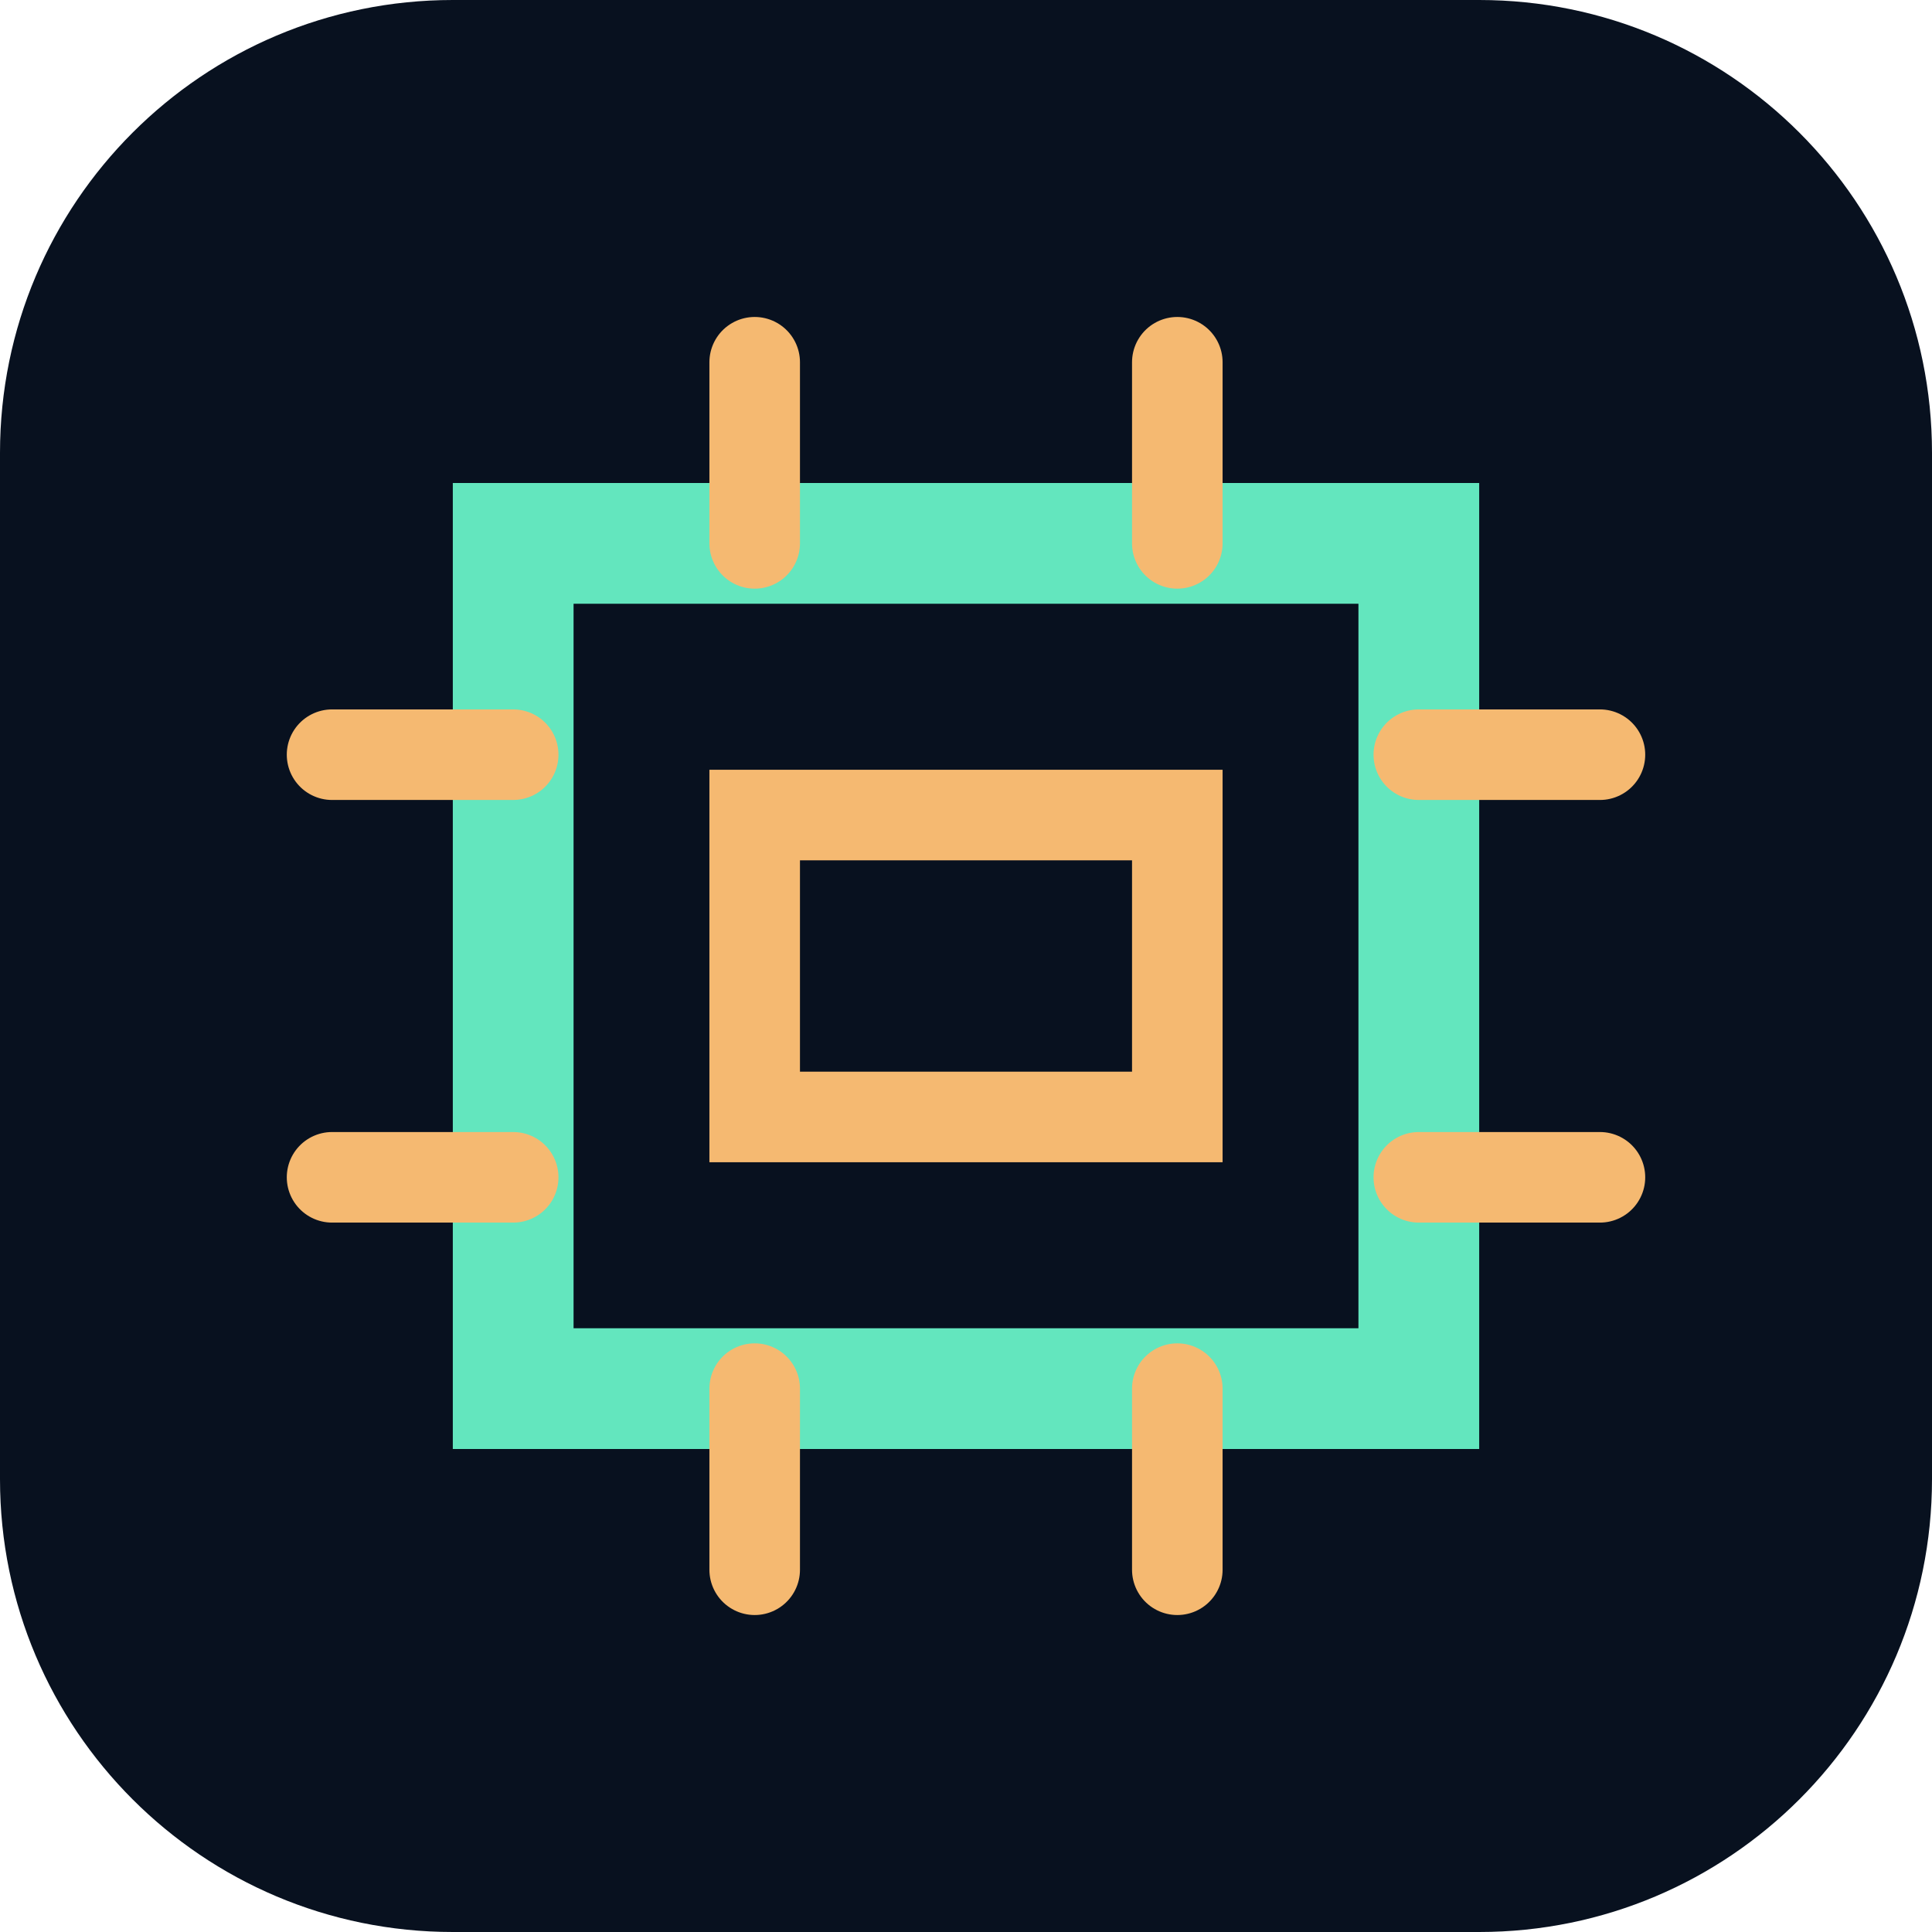
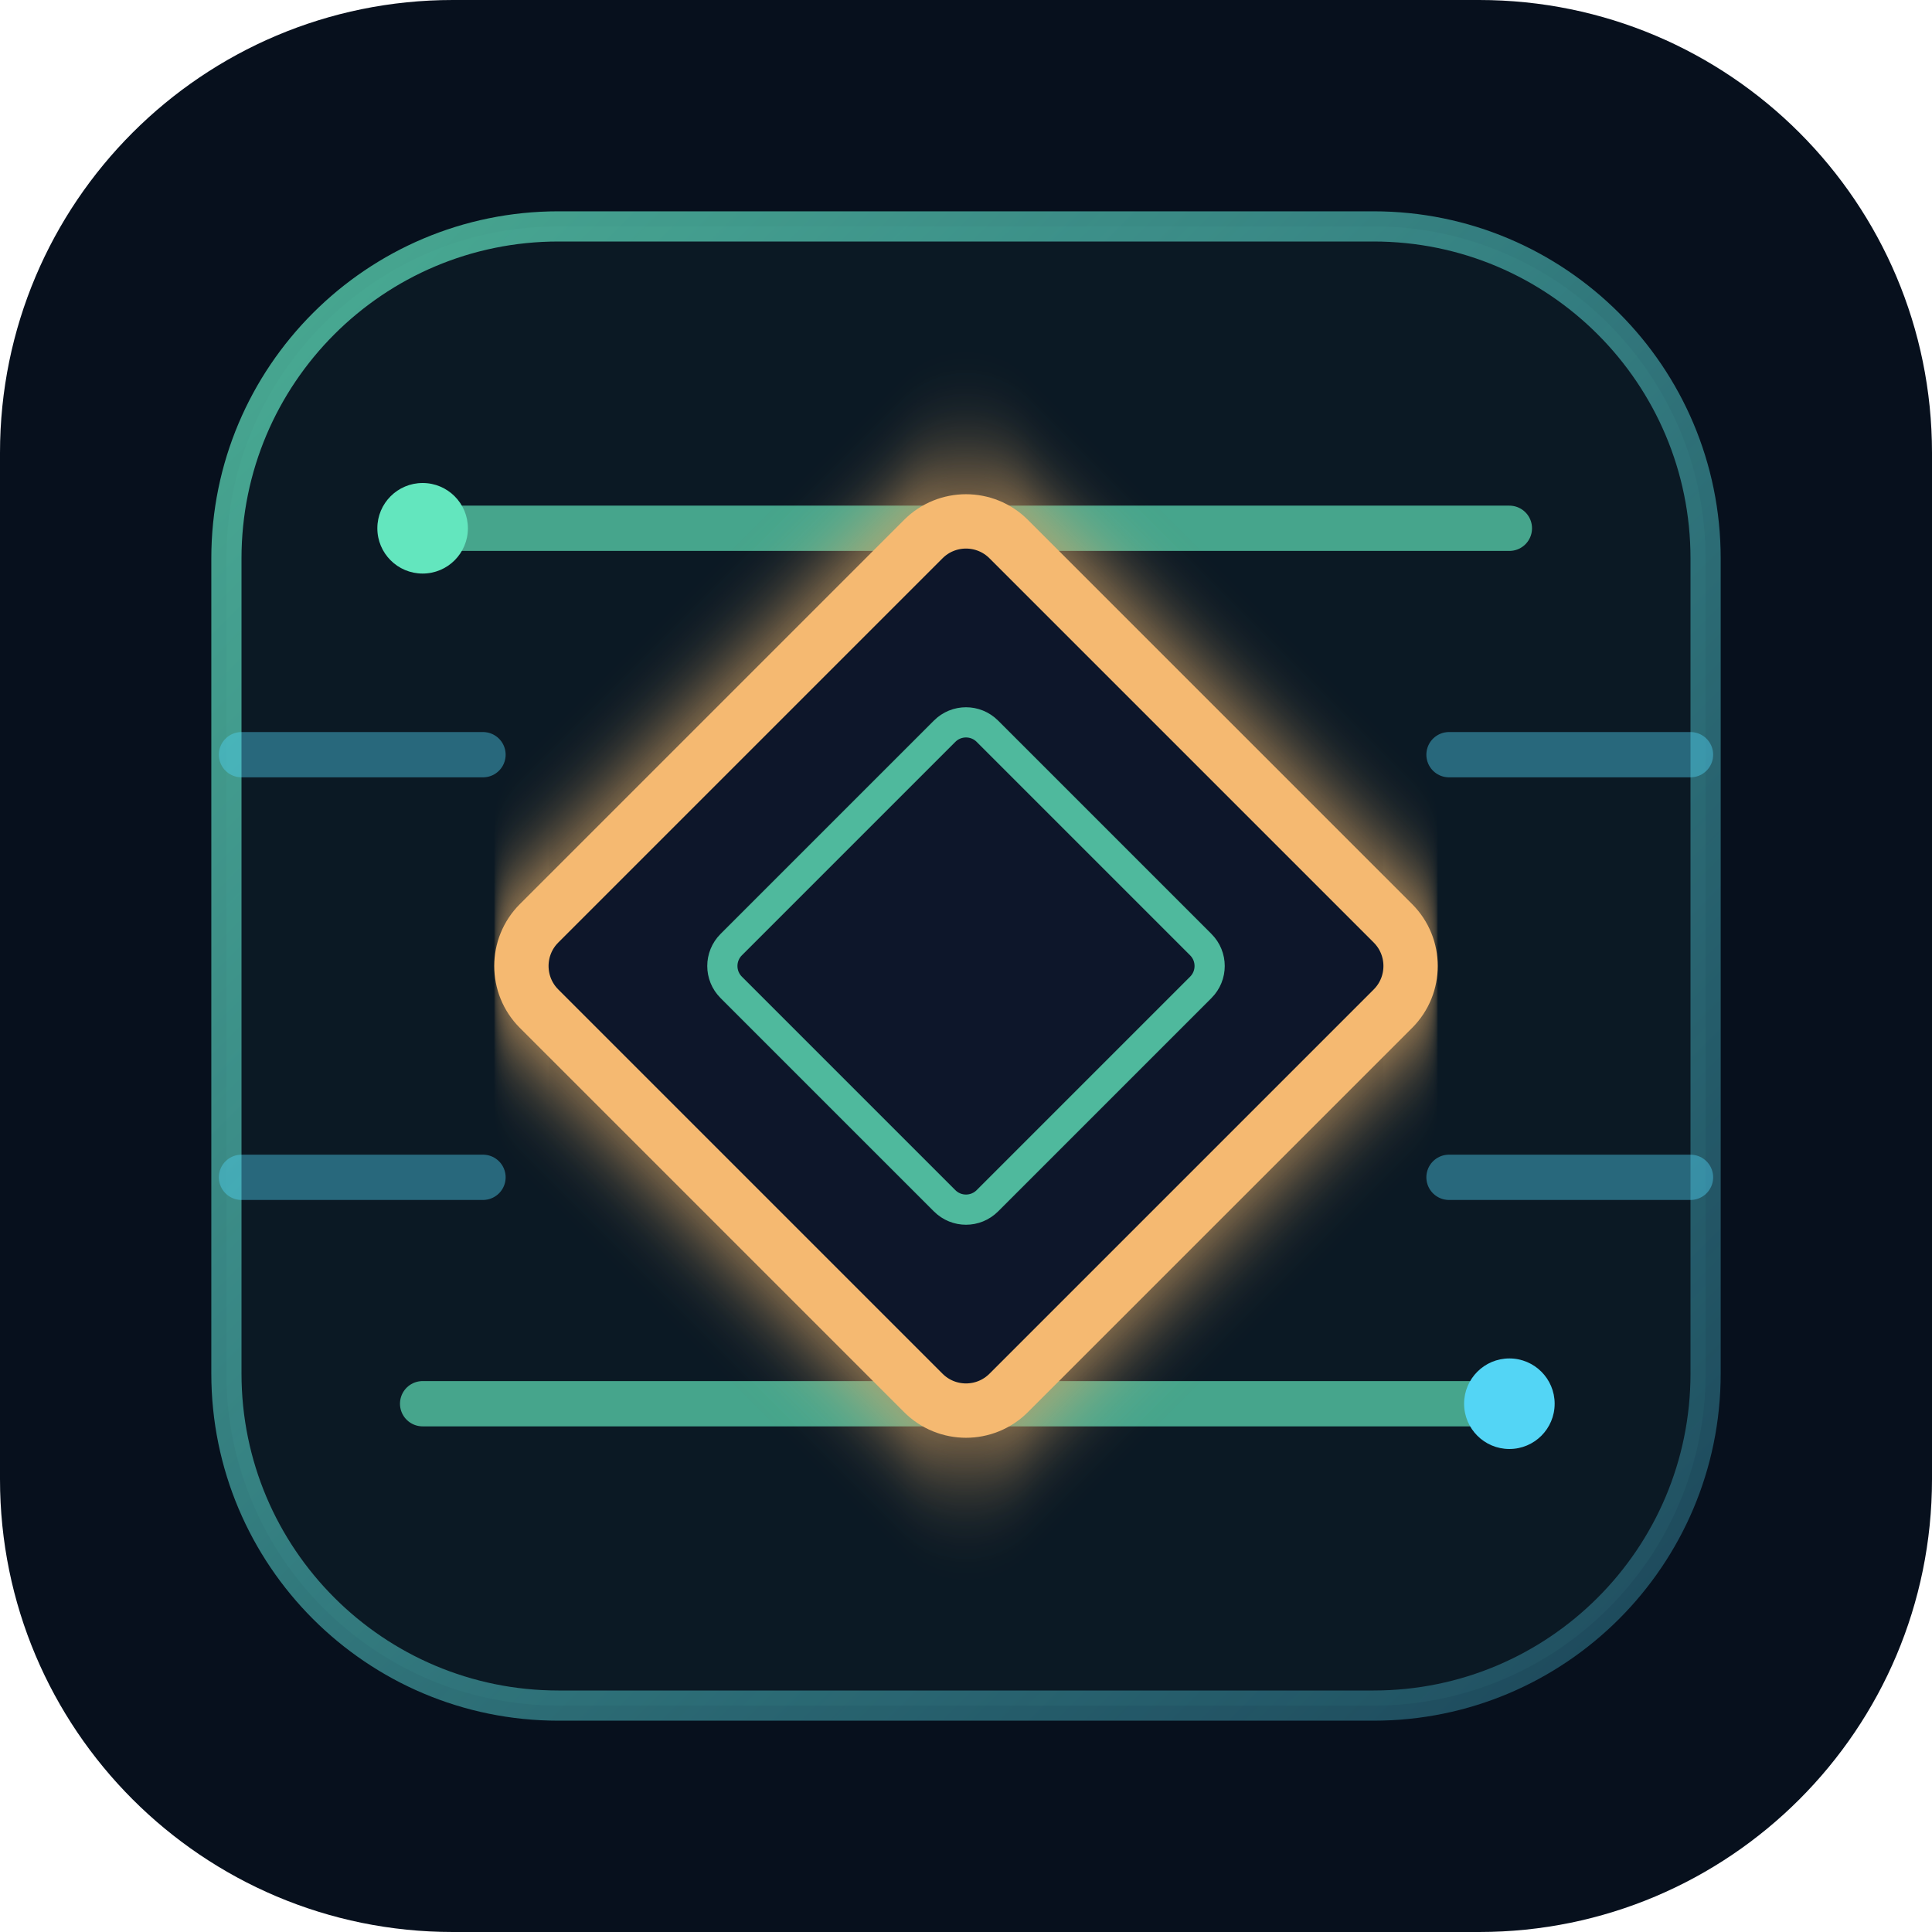
- <svg xmlns="http://www.w3.org/2000/svg" viewBox="0 0 64 64">
-   <rect width="64" height="64" rx="15" fill="#08111f" />
-   <path d="M17 18h30v28H17z" fill="none" stroke="#63e6be" stroke-width="4" />
-   <path d="M25 27h14v10H25zM11 25h6M11 39h6M47 25h6M47 39h6M25 12v6M39 12v6M25 46v6M39 46v6" fill="none" stroke="#f5b971" stroke-width="3" stroke-linecap="round" />
+ <svg xmlns="http://www.w3.org/2000/svg" viewBox="0 0 64 64" role="img" aria-label="智芯图谱">
+   <defs>
+     <linearGradient id="frame" x1="8" y1="8" x2="56" y2="56" gradientUnits="userSpaceOnUse">
+       <stop stop-color="#63e6be" stop-opacity=".72" />
+       <stop offset="1" stop-color="#53d5f5" stop-opacity=".28" />
+     </linearGradient>
+     <filter id="glow" x="-60%" y="-60%" width="220%" height="220%">
+       <feGaussianBlur stdDeviation="1.4" result="b" />
+       <feMerge>
+         <feMergeNode in="b" />
+         <feMergeNode in="SourceGraphic" />
+       </feMerge>
+     </filter>
+   </defs>
+   <rect width="64" height="64" rx="15" fill="#07101d" />
+   <rect x="7.5" y="7.5" width="49" height="49" rx="11" fill="#63e6be" fill-opacity=".045" stroke="url(#frame)" />
+   <path d="M14 17.5h36M14 46.5h36" stroke="#63e6be" stroke-opacity=".68" stroke-width="1.5" stroke-linecap="round" />
+   <path d="M8 25h8m32 0h8M8 39h8m32 0h8" stroke="#53d5f5" stroke-opacity=".42" stroke-width="1.5" stroke-linecap="round" />
+   <g transform="rotate(45 32 32)" filter="url(#glow)">
+     <rect x="21" y="21" width="22" height="22" rx="2" fill="#0b192a" stroke="#f5b971" stroke-width="1.8" />
+     <rect x="26" y="26" width="12" height="12" rx="1" fill="none" stroke="#63e6be" stroke-opacity=".78" />
+   </g>
+   <circle cx="14" cy="17.5" r="1.5" fill="#63e6be" />
+   <circle cx="50" cy="46.5" r="1.5" fill="#53d5f5" />
</svg>
